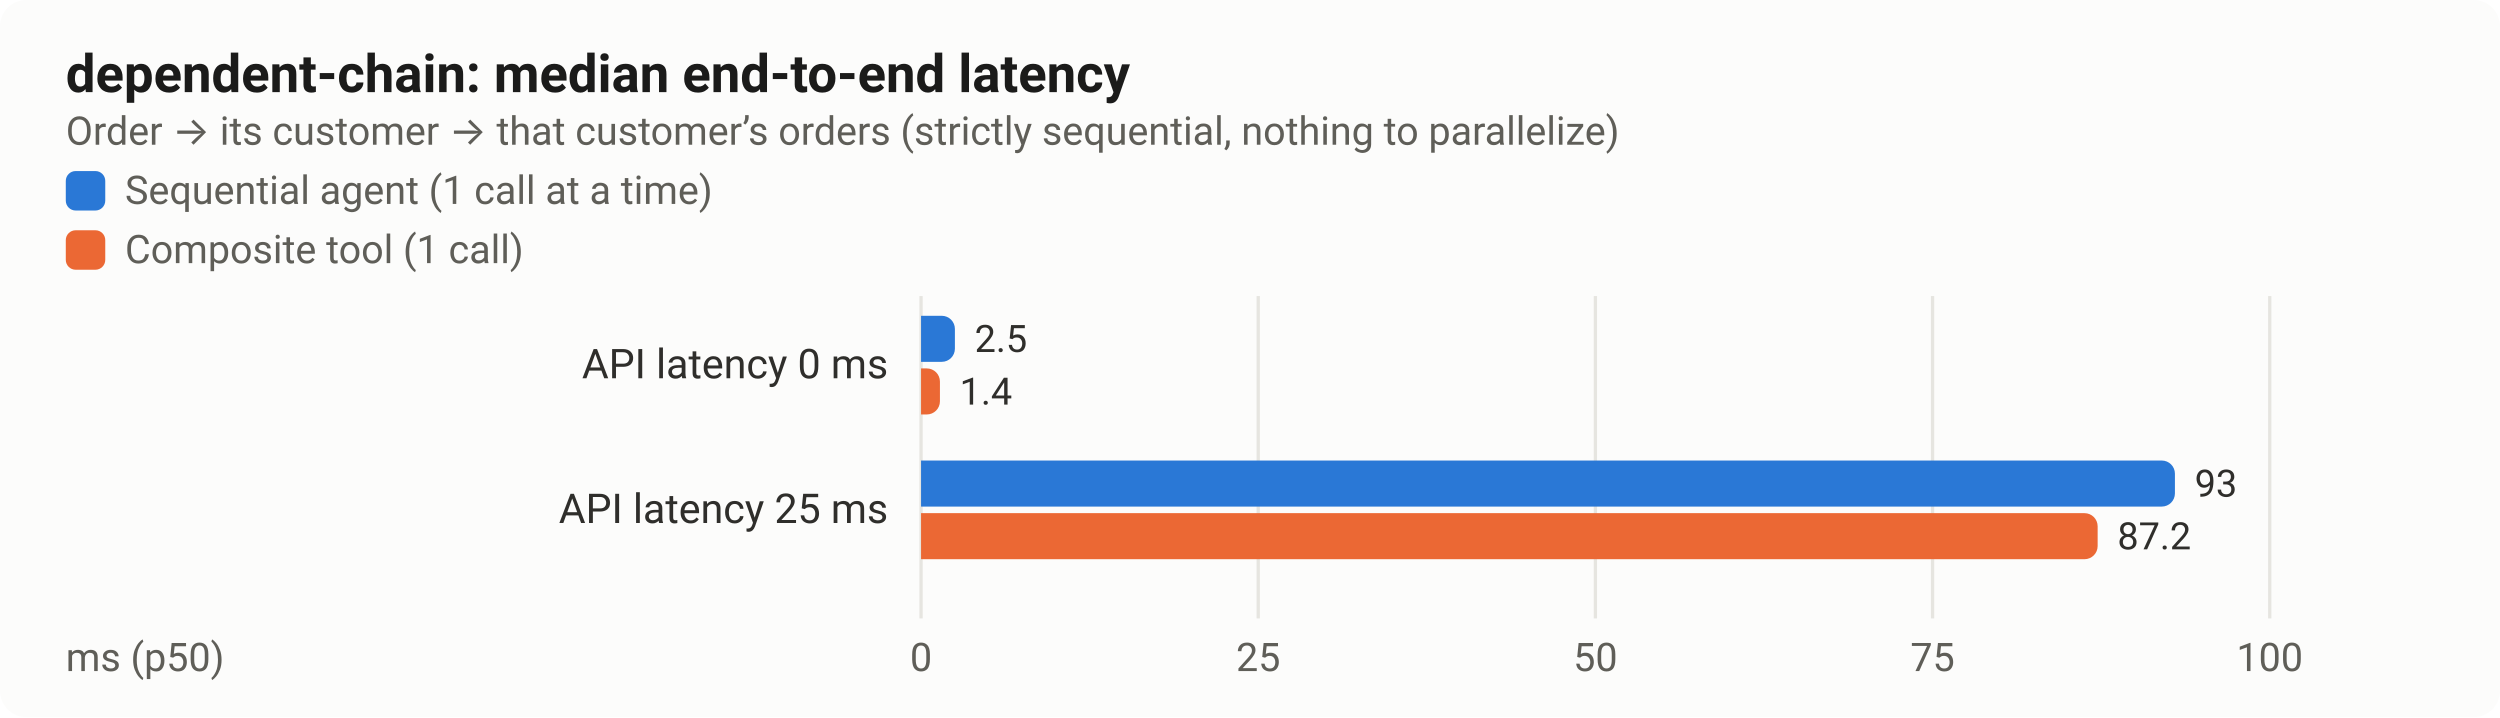
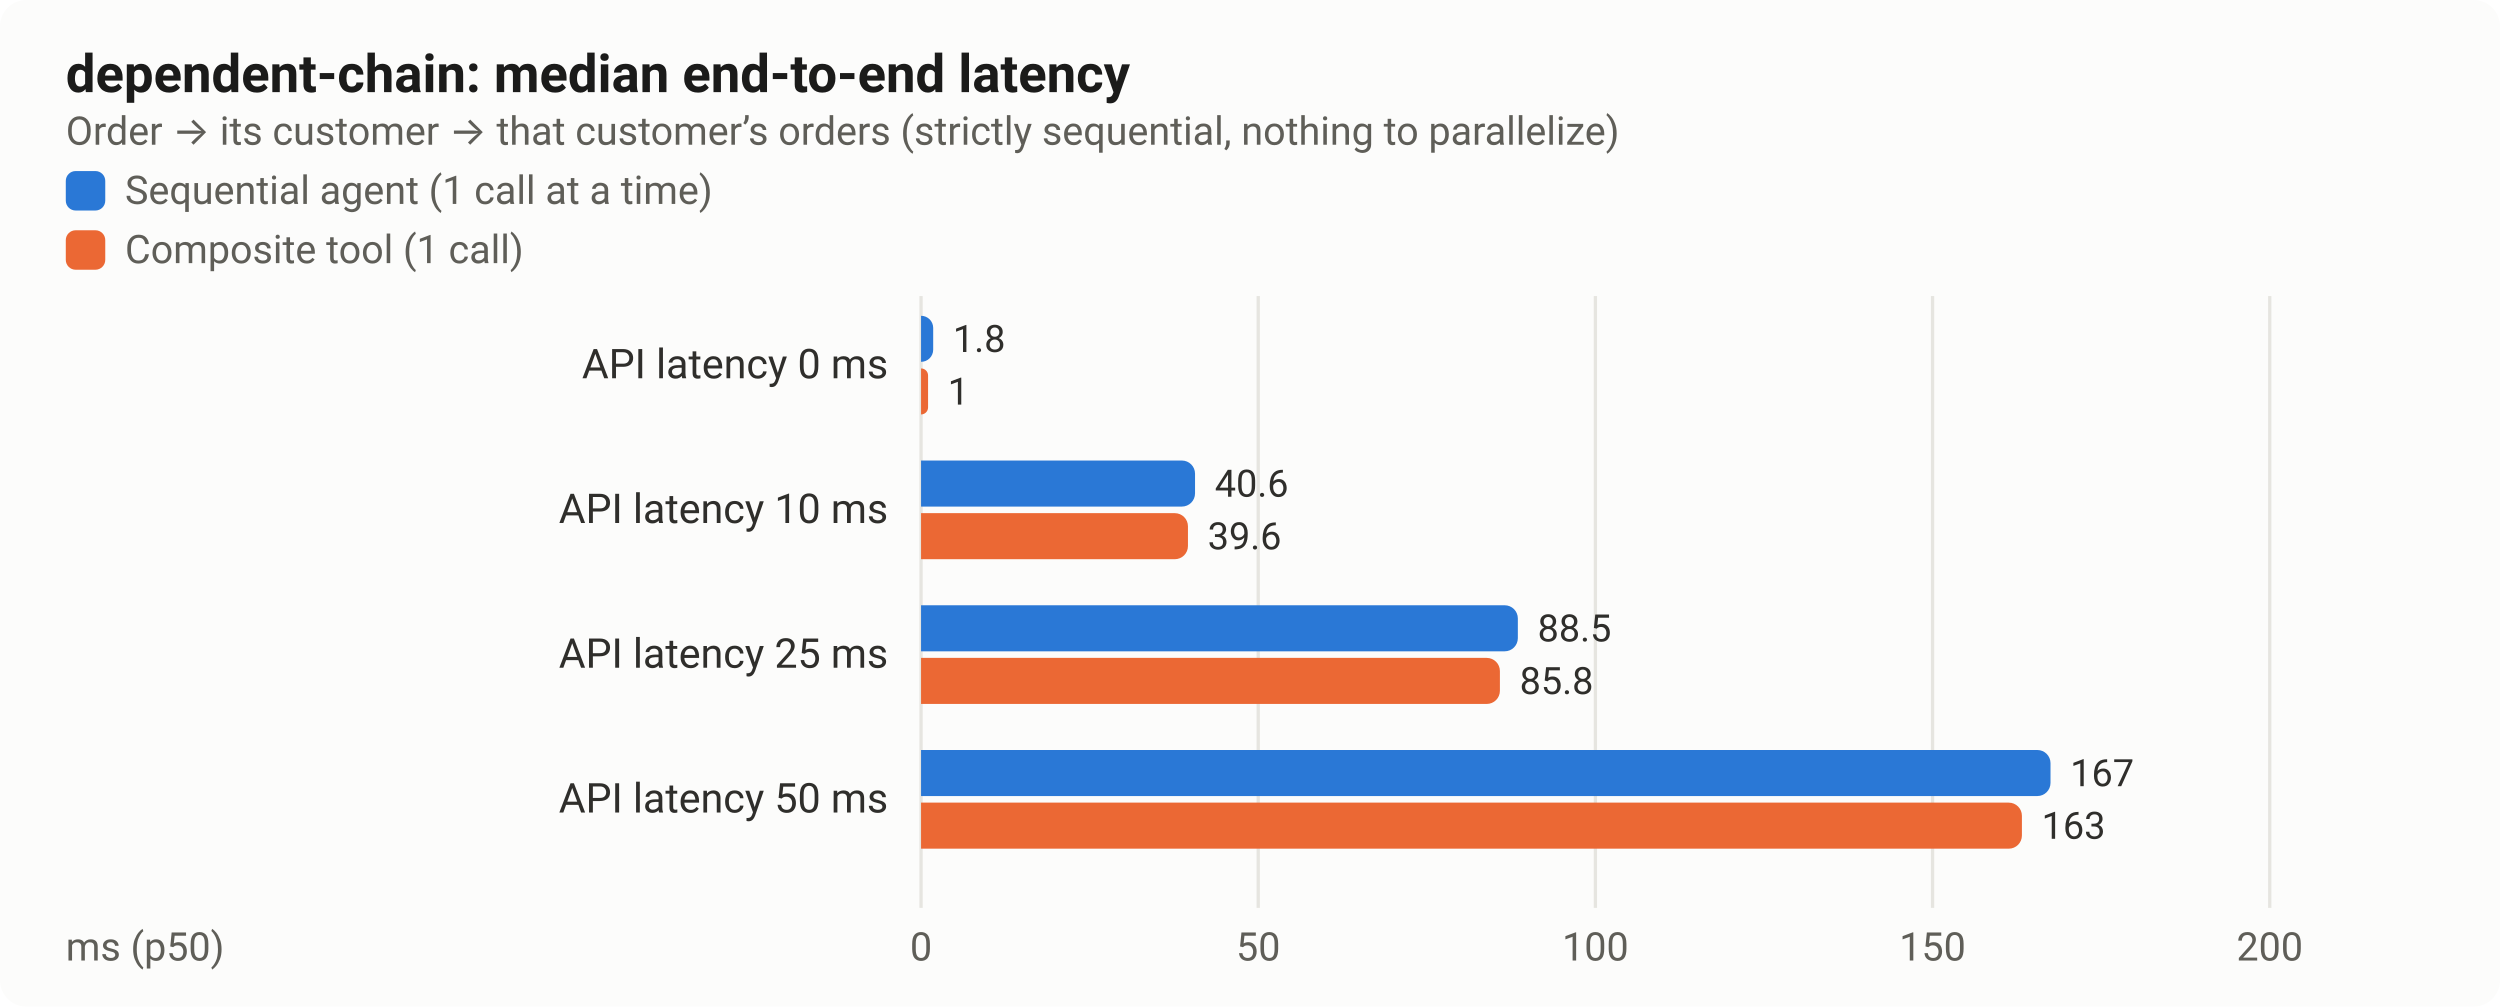
- <svg xmlns="http://www.w3.org/2000/svg" viewBox="0 0 760 218" width="760" height="218" role="img" aria-labelledby="t d" font-family="system-ui, -apple-system, Segoe UI, Roboto, sans-serif">
+ <svg xmlns="http://www.w3.org/2000/svg" viewBox="0 0 760 306" width="760" height="306" role="img" aria-labelledby="t d" font-family="system-ui, -apple-system, Segoe UI, Roboto, sans-serif">
  <style>
  .bg{fill:#fcfcfb}.ttl{fill:#1b1b1a;font-size:16px;font-weight:600}.sub,.tick,.leg{fill:#5f5e58;font-size:12px}.lbl{fill:#2f2e2b;font-size:12.5px}.val{fill:#2f2e2b;font-size:11.5px;font-variant-numeric:tabular-nums}
  .grid{stroke:#e6e5e0;stroke-width:1}.s1{fill:#2a78d6}.s2{fill:#eb6834}.s3{fill:#1baf7a}
  @media (prefers-color-scheme: dark){.bg{fill:#1a1a19}.ttl{fill:#f0efec}.sub,.tick,.leg{fill:#a9a89f}.lbl,.val{fill:#d9d8d0}.grid{stroke:#33332f}.s1{fill:#3987e5}.s2{fill:#d95926}.s3{fill:#199e70}}
</style>
  <rect class="bg" width="100%" height="100%" rx="8" />
  <text class="ttl" x="20" y="28">dependent-chain: median end-to-end latency</text>
  <text class="sub" x="20" y="44">Order → its customer → that customer’s orders (strictly sequential, nothing to parallelize)</text>
  <rect class="s1" x="20" y="52" width="12" height="12" rx="3" />
  <text class="leg" x="38" y="62">Sequential agent (1 call at a time)</text>
  <rect class="s2" x="20" y="70" width="12" height="12" rx="3" />
  <text class="leg" x="38" y="80">Composite tool (1 call)</text>
-   <line class="grid" x1="280" x2="280" y1="90" y2="188" />
-   <text class="tick" x="280" y="204" text-anchor="middle">0</text>
-   <line class="grid" x1="382.5" x2="382.5" y1="90" y2="188" />
-   <text class="tick" x="382.5" y="204" text-anchor="middle">25</text>
-   <line class="grid" x1="485" x2="485" y1="90" y2="188" />
-   <text class="tick" x="485" y="204" text-anchor="middle">50</text>
-   <line class="grid" x1="587.5" x2="587.5" y1="90" y2="188" />
-   <text class="tick" x="587.5" y="204" text-anchor="middle">75</text>
-   <line class="grid" x1="690" x2="690" y1="90" y2="188" />
-   <text class="tick" x="690" y="204" text-anchor="middle">100</text>
+   <line class="grid" x1="280" x2="280" y1="90" y2="276" />
+   <text class="tick" x="280" y="292" text-anchor="middle">0</text>
+   <line class="grid" x1="382.5" x2="382.5" y1="90" y2="276" />
+   <text class="tick" x="382.5" y="292" text-anchor="middle">50</text>
+   <line class="grid" x1="485" x2="485" y1="90" y2="276" />
+   <text class="tick" x="485" y="292" text-anchor="middle">100</text>
+   <line class="grid" x1="587.5" x2="587.5" y1="90" y2="276" />
+   <text class="tick" x="587.5" y="292" text-anchor="middle">150</text>
+   <line class="grid" x1="690" x2="690" y1="90" y2="276" />
+   <text class="tick" x="690" y="292" text-anchor="middle">200</text>
  <text class="lbl" x="270" y="115" text-anchor="end">API latency 0 ms</text>
-   <path class="s1" d="M280,96 h6.291 a4,4 0 0 1 4,4 v6 a4,4 0 0 1 -4,4 h-6.291 z" />
-   <text class="val" x="296.291" y="107">2.5</text>
-   <path class="s2" d="M280,112 h1.74 a4,4 0 0 1 4,4 v6 a4,4 0 0 1 -4,4 h-1.74 z" />
-   <text class="val" x="291.74" y="123">1.4</text>
-   <text class="lbl" x="270" y="159" text-anchor="end">API latency 25 ms</text>
-   <path class="s1" d="M280,140 h377.177 a4,4 0 0 1 4,4 v6 a4,4 0 0 1 -4,4 h-377.177 z" />
-   <text class="val" x="667.177" y="151">93</text>
-   <path class="s2" d="M280,156 h353.684 a4,4 0 0 1 4,4 v6 a4,4 0 0 1 -4,4 h-353.684 z" />
-   <text class="val" x="643.684" y="167">87.2</text>
-   <text class="tick" x="20" y="204">ms (p50)</text>
+   <path class="s1" d="M280,96 h0 a3.69,3.69 0 0 1 3.69,3.69 v6.62 a3.69,3.69 0 0 1 -3.69,3.69 h-0 z" />
+   <text class="val" x="289.69" y="107">1.8</text>
+   <path class="s2" d="M280,112 h0 a2.132,2.132 0 0 1 2.132,2.132 v9.736 a2.132,2.132 0 0 1 -2.132,2.132 h-0 z" />
+   <text class="val" x="288.132" y="123">1</text>
+   <text class="lbl" x="270" y="159" text-anchor="end">API latency 10 ms</text>
+   <path class="s1" d="M280,140 h79.292 a4,4 0 0 1 4,4 v6 a4,4 0 0 1 -4,4 h-79.292 z" />
+   <text class="val" x="369.292" y="151">40.6</text>
+   <path class="s2" d="M280,156 h77.139 a4,4 0 0 1 4,4 v6 a4,4 0 0 1 -4,4 h-77.139 z" />
+   <text class="val" x="367.139" y="167">39.6</text>
+   <text class="lbl" x="270" y="203" text-anchor="end">API latency 25 ms</text>
+   <path class="s1" d="M280,184 h177.425 a4,4 0 0 1 4,4 v6 a4,4 0 0 1 -4,4 h-177.425 z" />
+   <text class="val" x="467.425" y="195">88.5</text>
+   <path class="s2" d="M280,200 h171.972 a4,4 0 0 1 4,4 v6 a4,4 0 0 1 -4,4 h-171.972 z" />
+   <text class="val" x="461.972" y="211">85.8</text>
+   <text class="lbl" x="270" y="247" text-anchor="end">API latency 50 ms</text>
+   <path class="s1" d="M280,228 h339.355 a4,4 0 0 1 4,4 v6 a4,4 0 0 1 -4,4 h-339.355 z" />
+   <text class="val" x="629.355" y="239">167</text>
+   <path class="s2" d="M280,244 h330.663 a4,4 0 0 1 4,4 v6 a4,4 0 0 1 -4,4 h-330.663 z" />
+   <text class="val" x="620.663" y="255">163</text>
+   <text class="tick" x="20" y="292">ms (p50)</text>
</svg>
